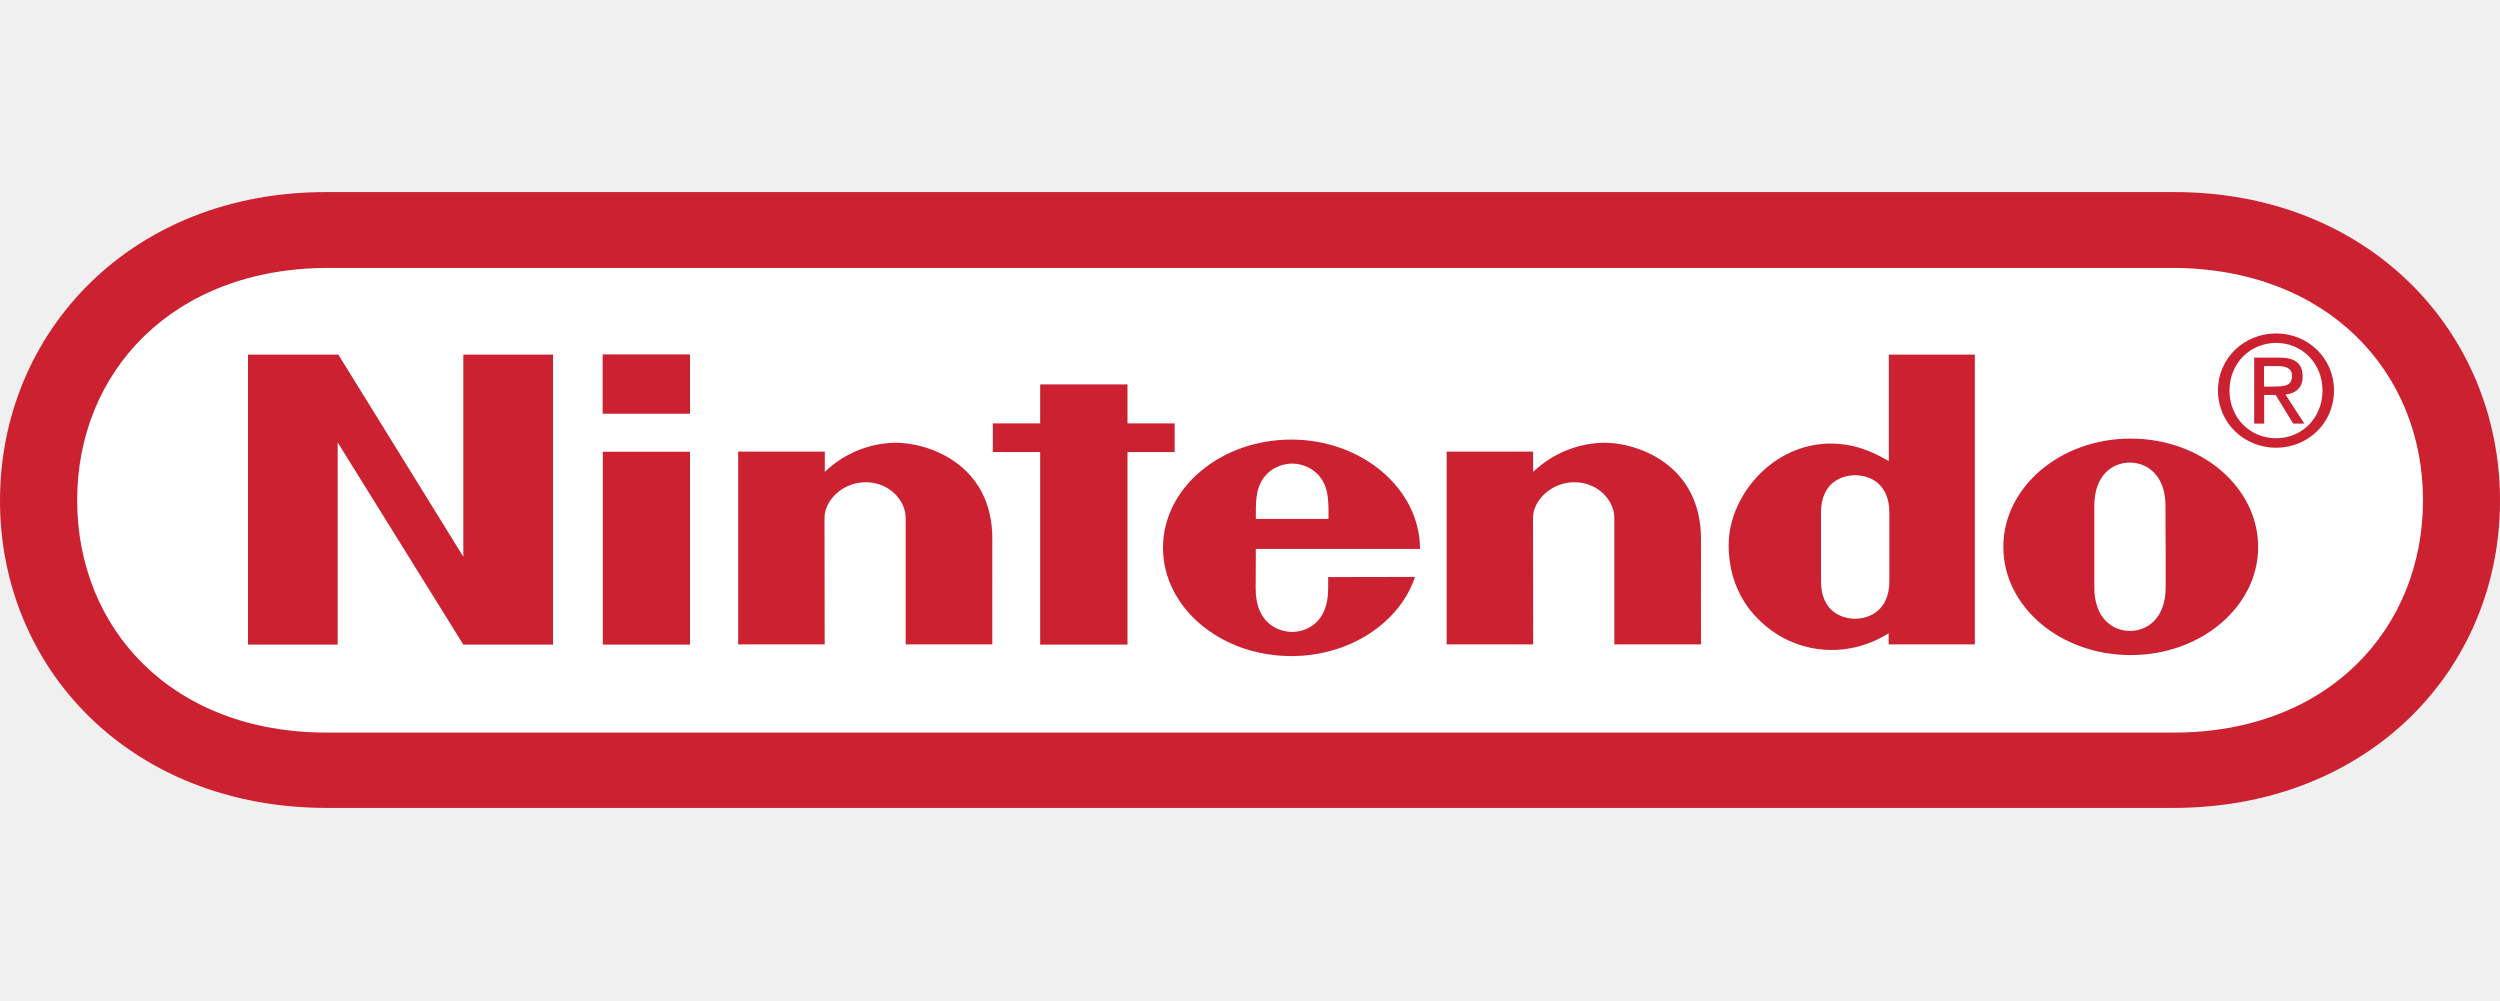
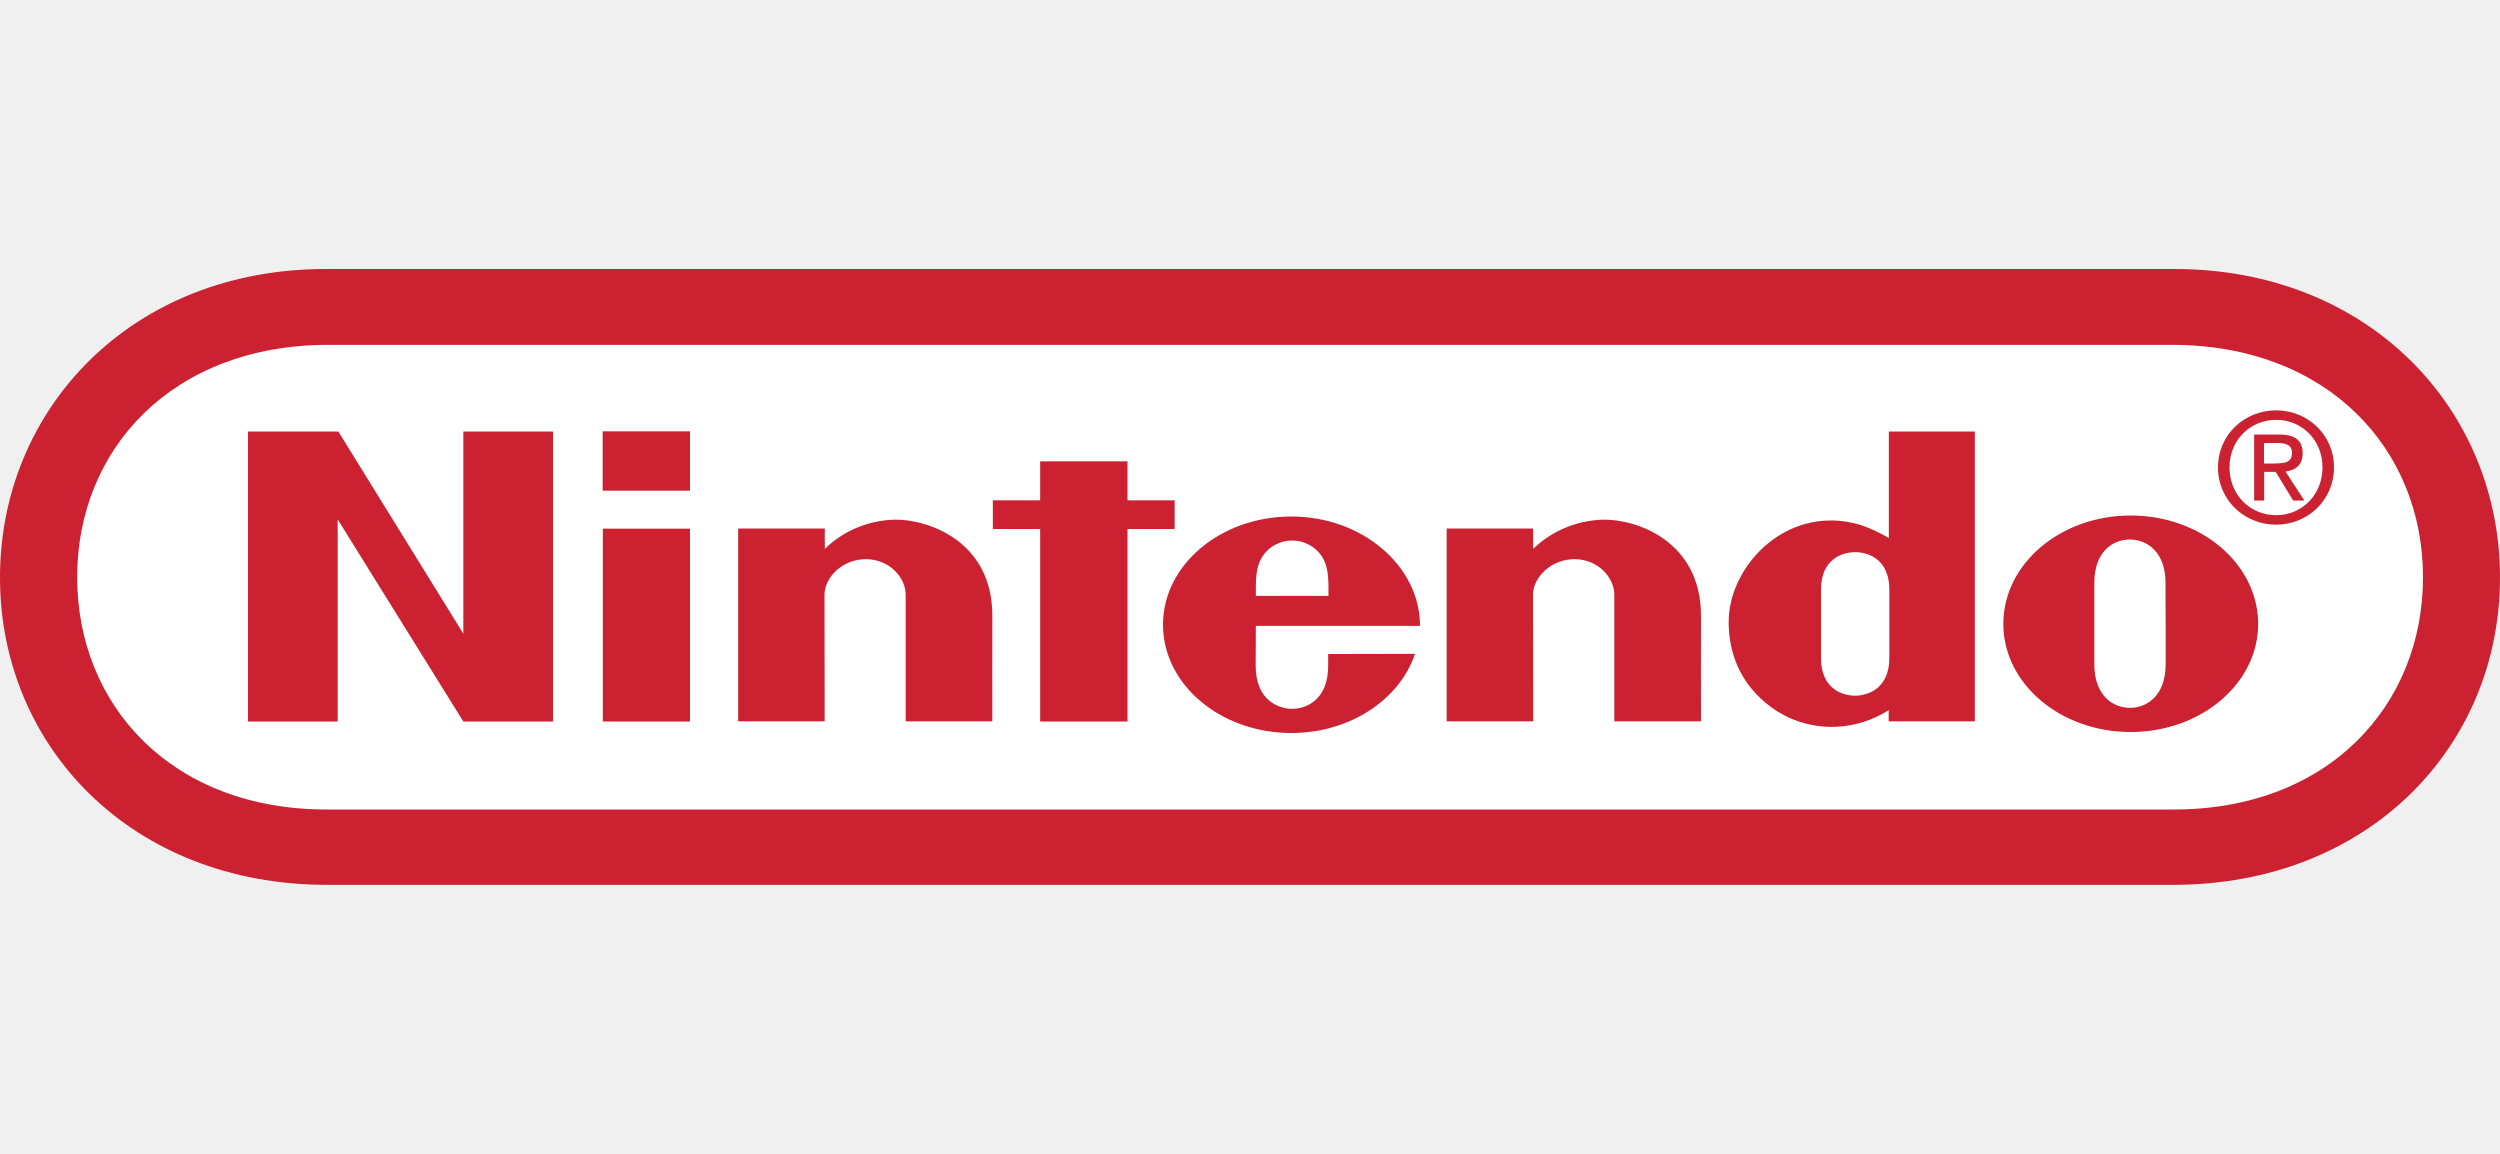
- <svg xmlns="http://www.w3.org/2000/svg" version="1.1" id="Camada_1" x="0" y="0" viewBox="0 0 1500 369.5" width="150" height="60" style="enable-background:new 0 0 1500 369.5" xml:space="preserve">
+ <svg xmlns="http://www.w3.org/2000/svg" version="1.1" id="Camada_1" x="0" y="0" viewBox="0 0 1500 369.5" width="130" height="60" style="enable-background:new 0 0 1500 369.5" xml:space="preserve">
  <style>.st0{fill-rule:evenodd;clip-rule:evenodd;fill:#cc2131}</style>
  <path class="st0" d="M196.2 369.5C78.6 369.5 0 286.2 0 185.1 0 84 78.8-.3 196 0h1108c117.2-.3 196 84 196 185.1s-78.6 184.4-196.2 184.4H196.2z" />
  <path d="M196.6 45.5c-93.1.2-150.3 62.4-150.3 139.4s56.8 139.7 150.3 139.4h1106.9c93.5.3 150.3-62.4 150.3-139.4s-57.2-139.2-150.3-139.4H196.6z" style="fill-rule:evenodd;clip-rule:evenodd;fill:#fff" />
  <path class="st0" d="M148.8 97.5H203l75 121.3V97.5h53.8v174H278l-75.4-121.3v121.3h-53.8v-174zm475.3 17.9h52.4v23.4h28.3V156h-28.3v115.5h-52.4V156h-28.4v-17.2h28.4v-23.4zm-262.4 40.4H414v115.7h-52.3V155.8zm-.2-58.4H414V133h-52.4V97.4zm937.9 115.3v24.5c0 18.4-10.9 26.1-21.4 26.1-10.5 0-21.4-7.6-21.4-26.1v-49c0-18.4 10.9-25.9 21.3-25.9s21.4 7.6 21.4 25.9c0 6.9 0 19.9.1 24.5zm-21-64.8c-42.2 0-76.4 29.1-76.4 65s34.2 64.9 76.4 64.9c42.3 0 76.5-29.1 76.5-64.9-.1-36-34.3-65-76.5-65zm-145.1-50.4h51.6v173.9h-51.7v-6.7c-20 12.6-42.6 12.5-60.2 4.3-4.7-2.2-35.8-17.1-35.8-57.3 0-30.6 28.8-63.9 66.5-60.6 12.4 1.1 21.2 5.6 29.6 10.3V97.5zm.3 115.5v-20.7c0-17.9-12.3-22.4-20.5-22.4-8.3 0-20.5 4.6-20.5 22.4v41.2c0 17.9 12.2 22.5 20.5 22.5 8.1 0 20.5-4.7 20.5-22.5V213zm-597.2-62.6c19.5-.5 59.3 12.3 59 58.1-.1 8.1 0 62.9 0 62.9h-52v-76c0-10.1-9.6-21.3-23.9-21.3-14.3 0-24.8 11.2-24.8 21.3l.1 76h-51.9V155.7h52s-.1 9.3 0 12.2c11.1-10.8 25.9-17 41.5-17.5zm425.2 0c19.5-.5 59.2 12.3 59 58.1-.1 8.1 0 62.9 0 62.9h-52v-76c0-10.1-9.6-21.3-23.9-21.3-14.3 0-24.9 11.2-24.9 21.3l.1 76H868V155.7h51.9s-.1 9.3 0 12.2c11.2-10.8 26.1-17 41.7-17.5zm-208.1 45.7c-.1-10.1.1-16.9 3.4-22.7 4.1-7.1 11.6-10.5 18.4-10.5 6.8 0 14.3 3.4 18.4 10.5 3.3 5.8 3.5 12.6 3.4 22.7h-43.6zm43.4 34.9v7c0 21.2-13.9 25.9-21.6 25.9-7.7 0-21.9-4.7-21.9-25.9 0-6.4.1-23.9.1-23.9H852c0-35.9-34.6-65.6-77.2-65.6-42.5 0-77 29.1-77 64.9 0 35.9 34.5 65 77 65 35.3 0 65.1-20.2 74.2-47.5l-52.1.1zm561.6-92.1h-6V99.3h15.1c9.3 0 14 3.5 14 11.3 0 7.1-4.4 10.2-10.3 10.9l11.3 17.4h-6.7l-10.5-17.2h-6.9v17.2zm7.1-22.3c5.1 0 9.6-.4 9.6-6.4 0-4.9-4.4-5.8-8.6-5.8h-8.2v12.3h7.2z" />
  <path class="st0" d="M1330.8 119c0-19.7 16-34.2 34.9-34.2 18.7 0 34.7 14.5 34.7 34.2 0 19.9-16 34.4-34.7 34.4-18.9 0-34.9-14.5-34.9-34.4zm34.9 28.7c15.5 0 27.8-12.2 27.8-28.7 0-16.2-12.2-28.5-27.8-28.5-15.7 0-28 12.3-28 28.5 0 16.5 12.3 28.7 28 28.7z" />
</svg>
